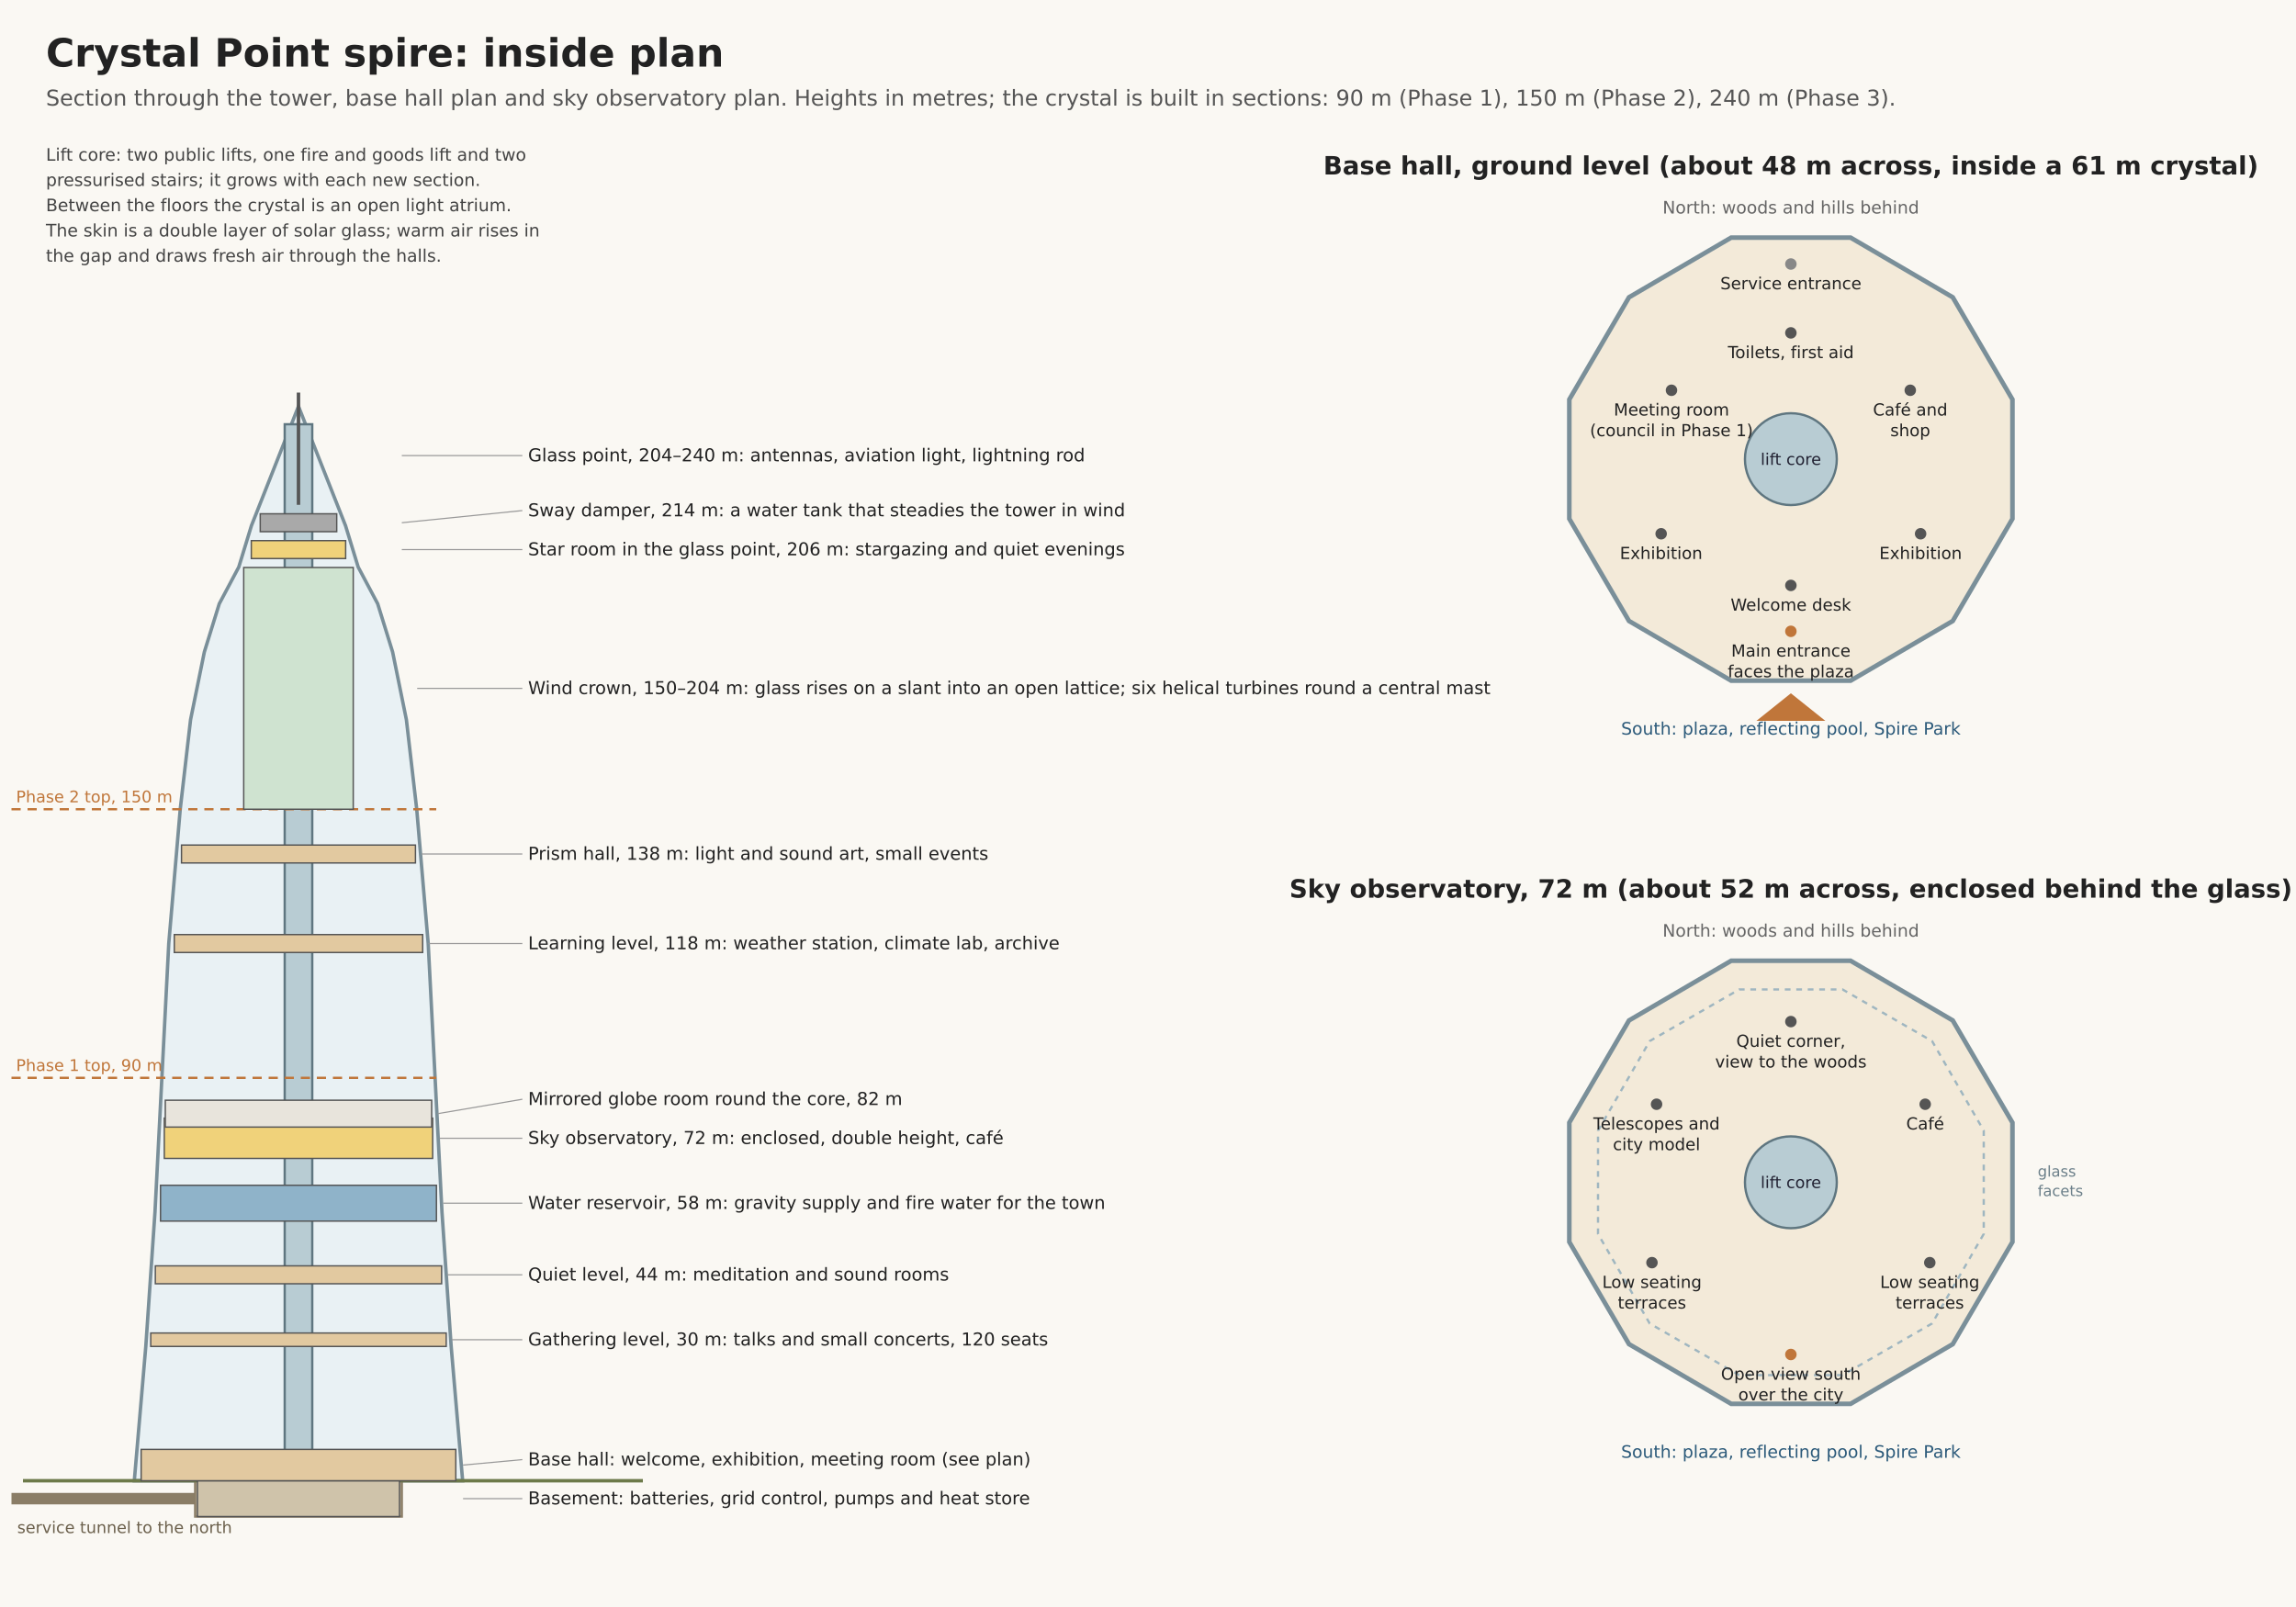
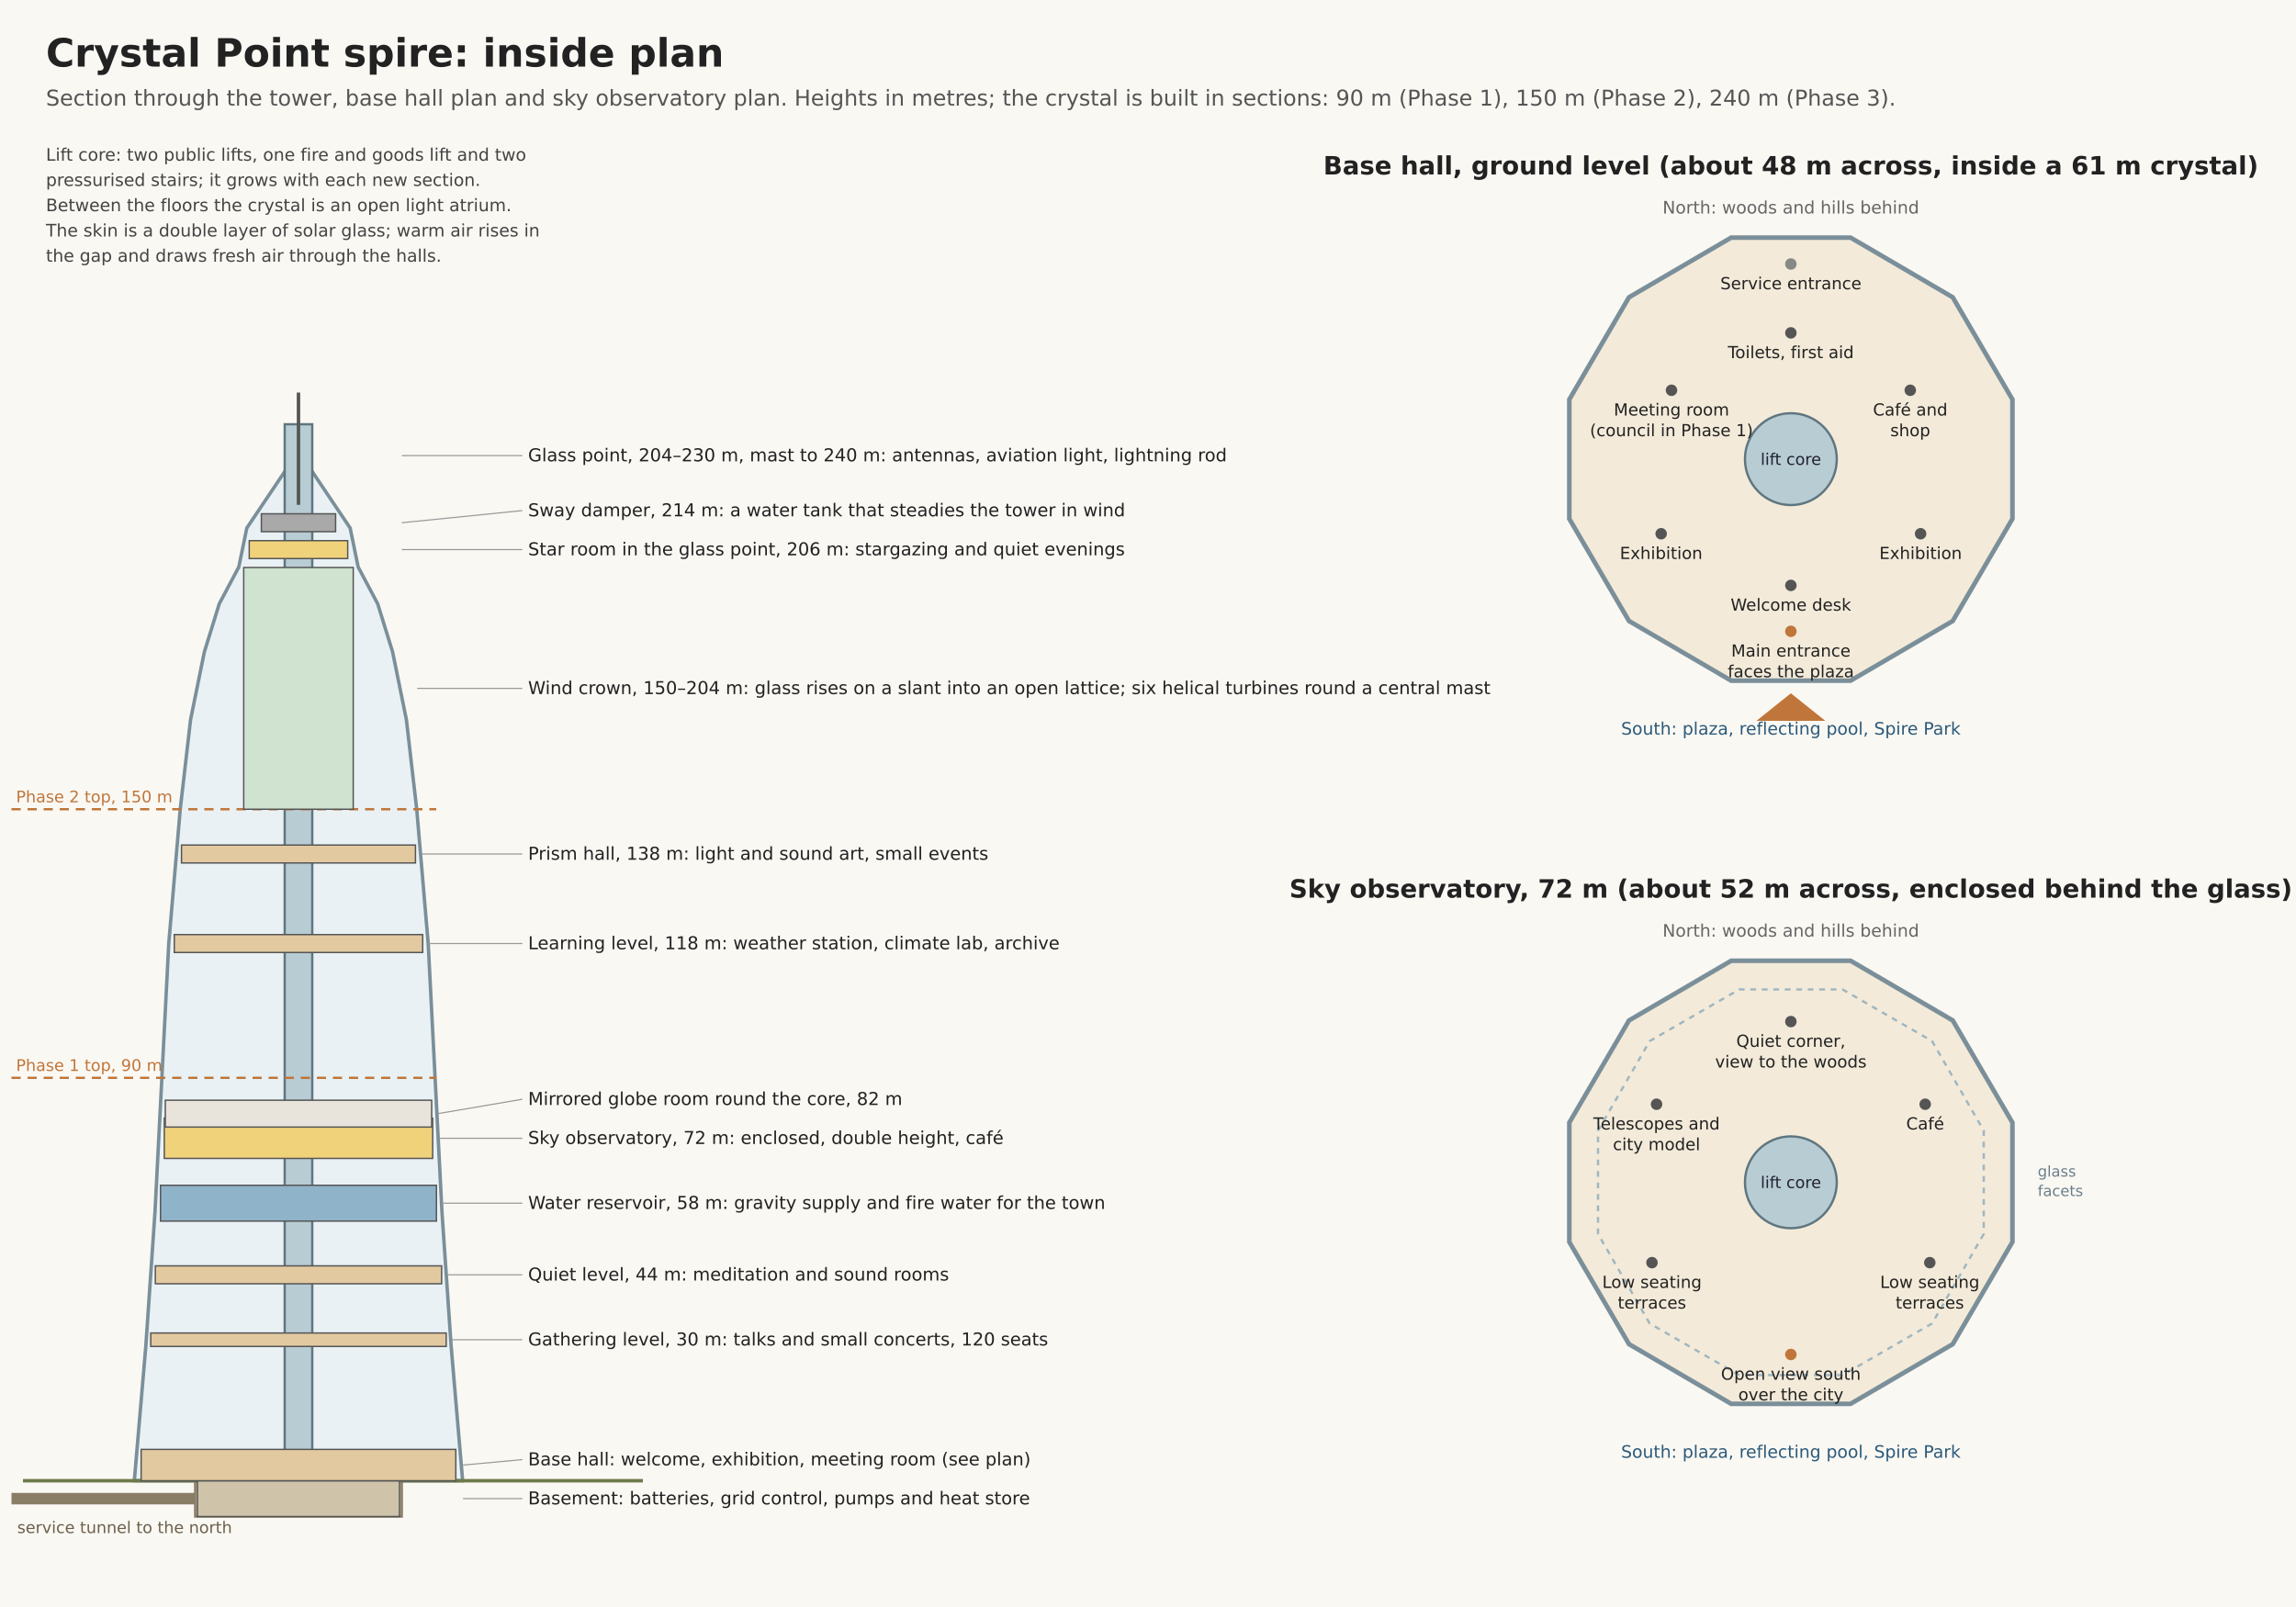
<svg xmlns="http://www.w3.org/2000/svg" width="2000" height="1400" viewBox="0 0 2000 1400" font-family="DejaVu Sans, Arial">
  <rect width="2000" height="1400" fill="#faf8f3" />
  <text x="40" y="58" font-size="34" font-weight="bold" fill="#222">Crystal Point spire: inside plan</text>
  <text x="40" y="92" font-size="19" fill="#555">Section through the tower, base hall plan and sky observatory plan. Heights in metres; the crystal is built in sections: 90 m (Phase 1), 150 m (Phase 2), 240 m (Phase 3).</text>
-   <polygon points="117,1290 127,1173 135,1056 141,939 147,822 157,705 166,627 178,568 191,526 208,494 219,458 260,354 260,354 301,458 312,494 329,526 342,568 354,627 363,705 373,822 379,939 385,1056 393,1173 403,1290" fill="#e9f1f4" stroke="#7a8f99" stroke-width="3" />
+   <polygon points="117,1290 127,1173 135,1056 141,939 147,822 157,705 166,627 178,568 191,526 208,494 215,460 260,393 260,393 305,460 312,494 329,526 342,568 354,627 363,705 373,822 379,939 385,1056 393,1173 403,1290" fill="#e9f1f4" stroke="#7a8f99" stroke-width="3" />
  <rect x="170" y="1290.0" width="180" height="31.2" fill="#d9cdb6" stroke="#8a7d66" stroke-width="2" />
  <line x1="170" y1="1305.6" x2="10" y2="1305.6" stroke="#8a7d66" stroke-width="10" />
  <text x="15" y="1335.6" font-size="14" fill="#6b604c">service tunnel to the north</text>
  <line x1="20" y1="1290.0" x2="560" y2="1290.0" stroke="#6d7a4a" stroke-width="3" />
  <rect x="248" y="369.6" width="24" height="920.4" fill="#b8ccd3" stroke="#5f7680" stroke-width="2" />
  <line x1="10" y1="939.0" x2="380" y2="939.0" stroke="#c0763a" stroke-width="2" stroke-dasharray="8 6" />
  <text x="14" y="933.0" font-size="14" fill="#c0763a" text-anchor="start">Phase 1 top, 90 m</text>
  <line x1="10" y1="705.0" x2="380" y2="705.0" stroke="#c0763a" stroke-width="2" stroke-dasharray="8 6" />
  <text x="14" y="699.0" font-size="14" fill="#c0763a" text-anchor="start">Phase 2 top, 150 m</text>
  <rect x="172" y="1290.0" width="176" height="31.2" fill="#cfc3aa" stroke="#555" stroke-width="1.2" />
  <rect x="122.953" y="1262.7" width="274.094" height="27.3" fill="#e2c9a0" stroke="#555" stroke-width="1.2" />
  <rect x="131.319" y="1161.3" width="257.362" height="11.7" fill="#e2c9a0" stroke="#555" stroke-width="1.2" />
  <rect x="135.314" y="1102.8" width="249.372" height="15.6" fill="#e2c9a0" stroke="#555" stroke-width="1.2" />
  <rect x="139.826" y="1032.6" width="240.348" height="31.2" fill="#8fb3c9" stroke="#555" stroke-width="1.2" />
  <rect x="143.116" y="974.1" width="233.768" height="35.1" fill="#f0d27a" stroke="#555" stroke-width="1.2" />
  <rect x="143.993" y="958.5" width="232.013" height="23.4" fill="#e8e4dc" stroke="#555" stroke-width="1.2" />
  <rect x="151.827" y="814.2" width="216.347" height="15.6" fill="#e2c9a0" stroke="#555" stroke-width="1.2" />
  <rect x="158.093" y="736.2" width="203.813" height="15.6" fill="#e2c9a0" stroke="#555" stroke-width="1.2" />
  <rect x="212.3" y="494.4" width="95.4" height="210.6" fill="#cfe3d0" stroke="#555" stroke-width="1.2" />
-   <rect x="218.9" y="471.0" width="82.2" height="15.6" fill="#f0d27a" stroke="#555" stroke-width="1.2" />
-   <rect x="226.683" y="447.6" width="66.635" height="15.6" fill="#a9a9a9" stroke="#555" stroke-width="1.2" />
+   <rect x="217.107" y="471.0" width="85.786" height="15.6" fill="#f0d27a" stroke="#555" stroke-width="1.2" />
+   <rect x="227.657" y="447.6" width="64.686" height="15.6" fill="#a9a9a9" stroke="#555" stroke-width="1.2" />
  <line x1="260" y1="342.0" x2="260" y2="439.8" stroke="#555" stroke-width="3" />
  <line x1="403.35" y1="1305.6" x2="455" y2="1305.6" stroke="#999" stroke-width="1" />
  <text x="460" y="1310.6" font-size="15.5" fill="#222">Basement: batteries, grid control, pumps and heat store</text>
  <line x1="403.35" y1="1276.35" x2="455" y2="1271.6" stroke="#999" stroke-width="1" />
  <text x="460" y="1276.6" font-size="15.5" fill="#222">Base hall: welcome, exhibition, meeting room (see plan)</text>
  <line x1="393.48" y1="1167.15" x2="455" y2="1167.15" stroke="#999" stroke-width="1" />
  <text x="460" y="1172.15" font-size="15.5" fill="#222">Gathering level, 30 m: talks and small concerts, 120 seats</text>
  <line x1="389.751" y1="1110.6" x2="455" y2="1110.6" stroke="#999" stroke-width="1" />
  <text x="460" y="1115.6" font-size="15.5" fill="#222">Quiet level, 44 m: meditation and sound rooms</text>
  <line x1="386.023" y1="1048.2" x2="455" y2="1048.2" stroke="#999" stroke-width="1" />
  <text x="460" y="1053.2" font-size="15.5" fill="#222">Water reservoir, 58 m: gravity supply and fire water for the town</text>
  <line x1="382.858" y1="991.65" x2="455" y2="991.65" stroke="#999" stroke-width="1" />
  <text x="460" y="996.65" font-size="15.5" fill="#222">Sky observatory, 72 m: enclosed, double height, café</text>
  <line x1="381.323" y1="970.2" x2="455" y2="957.65" stroke="#999" stroke-width="1" />
  <text x="460" y="962.65" font-size="15.5" fill="#222">Mirrored globe room round the core, 82 m</text>
  <line x1="373.207" y1="822.0" x2="455" y2="822.0" stroke="#999" stroke-width="1" />
  <text x="460" y="827.0" font-size="15.5" fill="#222">Learning level, 118 m: weather station, climate lab, archive</text>
  <line x1="367.16" y1="744.0" x2="455" y2="744.0" stroke="#999" stroke-width="1" />
  <text x="460" y="749.0" font-size="15.5" fill="#222">Prism hall, 138 m: light and sound art, small events</text>
  <line x1="363.4" y1="599.7" x2="455" y2="599.7" stroke="#999" stroke-width="1" />
  <text x="460" y="604.7" font-size="15.5" fill="#222">Wind crown, 150–204 m: glass rises on a slant into an open lattice; six helical turbines round a central mast</text>
  <line x1="350" y1="478.8" x2="455" y2="478.8" stroke="#999" stroke-width="1" />
  <text x="460" y="483.8" font-size="15.5" fill="#222">Star room in the glass point, 206 m: stargazing and quiet evenings</text>
  <line x1="350" y1="455.4" x2="455" y2="444.8" stroke="#999" stroke-width="1" />
  <text x="460" y="449.8" font-size="15.5" fill="#222">Sway damper, 214 m: a water tank that steadies the tower in wind</text>
  <line x1="350" y1="396.9" x2="455" y2="396.9" stroke="#999" stroke-width="1" />
-   <text x="460" y="401.9" font-size="15.5" fill="#222">Glass point, 204–240 m: antennas, aviation light, lightning rod</text>
+   <text x="460" y="401.9" font-size="15.5" fill="#222">Glass point, 204–230 m, mast to 240 m: antennas, aviation light, lightning rod</text>
  <text x="40" y="140" font-size="15" fill="#444">Lift core: two public lifts, one fire and goods lift and two</text>
  <text x="40" y="162" font-size="15" fill="#444">pressurised stairs; it grows with each new section.</text>
  <text x="40" y="184" font-size="15" fill="#444">Between the floors the crystal is an open light atrium.</text>
  <text x="40" y="206" font-size="15" fill="#444">The skin is a double layer of solar glass; warm air rises in</text>
  <text x="40" y="228" font-size="15" fill="#444">the gap and draws fresh air through the halls.</text>
  <text x="1560" y="152" font-size="22" font-weight="bold" fill="#222" text-anchor="middle">Base hall, ground level (about 48 m across, inside a 61 m crystal)</text>
  <polygon points="1753,452 1701,541 1612,593 1508,593 1419,541 1367,452 1367,348 1419,259 1508,207 1612,207 1701,259 1753,348" fill="#f3ead9" stroke="#7a8f99" stroke-width="4" />
  <circle cx="1560" cy="400" r="40" fill="#b8ccd3" stroke="#5f7680" stroke-width="2" />
  <text x="1560" y="405" font-size="14" text-anchor="middle" fill="#223">lift core</text>
  <circle cx="1560" cy="550" r="5" fill="#c0763a" />
  <text x="1560" y="572" font-size="14.5" text-anchor="middle" fill="#222">Main entrance</text>
  <text x="1560" y="590" font-size="14.5" text-anchor="middle" fill="#222">faces the plaza</text>
  <circle cx="1560" cy="510" r="5" fill="#555" />
  <text x="1560" y="532" font-size="14.5" text-anchor="middle" fill="#222">Welcome desk</text>
  <circle cx="1447" cy="465" r="5" fill="#555" />
  <text x="1447" y="487" font-size="14.5" text-anchor="middle" fill="#222">Exhibition</text>
  <circle cx="1673" cy="465" r="5" fill="#555" />
  <text x="1673" y="487" font-size="14.5" text-anchor="middle" fill="#222">Exhibition</text>
  <circle cx="1456" cy="340" r="5" fill="#555" />
  <text x="1456" y="362" font-size="14.5" text-anchor="middle" fill="#222">Meeting room</text>
  <text x="1456" y="380" font-size="14.5" text-anchor="middle" fill="#222">(council in Phase 1)</text>
  <circle cx="1664" cy="340" r="5" fill="#555" />
  <text x="1664" y="362" font-size="14.5" text-anchor="middle" fill="#222">Café and</text>
  <text x="1664" y="380" font-size="14.5" text-anchor="middle" fill="#222">shop</text>
  <circle cx="1560" cy="290" r="5" fill="#555" />
  <text x="1560" y="312" font-size="14.5" text-anchor="middle" fill="#222">Toilets, first aid</text>
  <circle cx="1560" cy="230" r="5" fill="#888" />
  <text x="1560" y="252" font-size="14.5" text-anchor="middle" fill="#222">Service entrance</text>
  <text x="1560" y="640" font-size="15" text-anchor="middle" fill="#2c5a7a">South: plaza, reflecting pool, Spire Park</text>
  <text x="1560" y="186" font-size="15" text-anchor="middle" fill="#666">North: woods and hills behind</text>
  <polygon points="1530,628 1590,628 1560,604" fill="#c0763a" />
  <text x="1560" y="782" font-size="22" font-weight="bold" fill="#222" text-anchor="middle">Sky observatory, 72 m (about 52 m across, enclosed behind the glass)</text>
  <polygon points="1753,1082 1701,1171 1612,1223 1508,1223 1419,1171 1367,1082 1367,978 1419,889 1508,837 1612,837 1701,889 1753,978" fill="#f3ead9" stroke="#7a8f99" stroke-width="4" />
  <polygon points="1728,1075 1683,1153 1605,1198 1515,1198 1437,1153 1392,1075 1392,985 1437,907 1515,862 1605,862 1683,907 1728,985" fill="none" stroke="#9fb6c0" stroke-width="2" stroke-dasharray="5 5" />
  <circle cx="1560" cy="1030" r="40" fill="#b8ccd3" stroke="#5f7680" stroke-width="2" />
  <text x="1560" y="1035" font-size="14" text-anchor="middle" fill="#223">lift core</text>
  <circle cx="1560" cy="1180" r="5" fill="#c0763a" />
  <text x="1560" y="1202" font-size="14.5" text-anchor="middle" fill="#222">Open view south</text>
  <text x="1560" y="1220" font-size="14.5" text-anchor="middle" fill="#222">over the city</text>
  <circle cx="1681" cy="1100" r="5" fill="#555" />
  <text x="1681" y="1122" font-size="14.5" text-anchor="middle" fill="#222">Low seating</text>
  <text x="1681" y="1140" font-size="14.5" text-anchor="middle" fill="#222">terraces</text>
  <circle cx="1439" cy="1100" r="5" fill="#555" />
  <text x="1439" y="1122" font-size="14.5" text-anchor="middle" fill="#222">Low seating</text>
  <text x="1439" y="1140" font-size="14.5" text-anchor="middle" fill="#222">terraces</text>
  <circle cx="1677" cy="962" r="5" fill="#555" />
  <text x="1677" y="984" font-size="14.5" text-anchor="middle" fill="#222">Café</text>
  <circle cx="1443" cy="962" r="5" fill="#555" />
  <text x="1443" y="984" font-size="14.5" text-anchor="middle" fill="#222">Telescopes and</text>
  <text x="1443" y="1002" font-size="14.5" text-anchor="middle" fill="#222">city model</text>
  <circle cx="1560" cy="890" r="5" fill="#555" />
  <text x="1560" y="912" font-size="14.5" text-anchor="middle" fill="#222">Quiet corner,</text>
  <text x="1560" y="930" font-size="14.5" text-anchor="middle" fill="#222">view to the woods</text>
  <text x="1560" y="1270" font-size="15" text-anchor="middle" fill="#2c5a7a">South: plaza, reflecting pool, Spire Park</text>
  <text x="1560" y="816" font-size="15" text-anchor="middle" fill="#666">North: woods and hills behind</text>
  <text x="1775" y="1025" font-size="13" fill="#6b7f89">glass</text>
  <text x="1775" y="1042" font-size="13" fill="#6b7f89">facets</text>
</svg>
